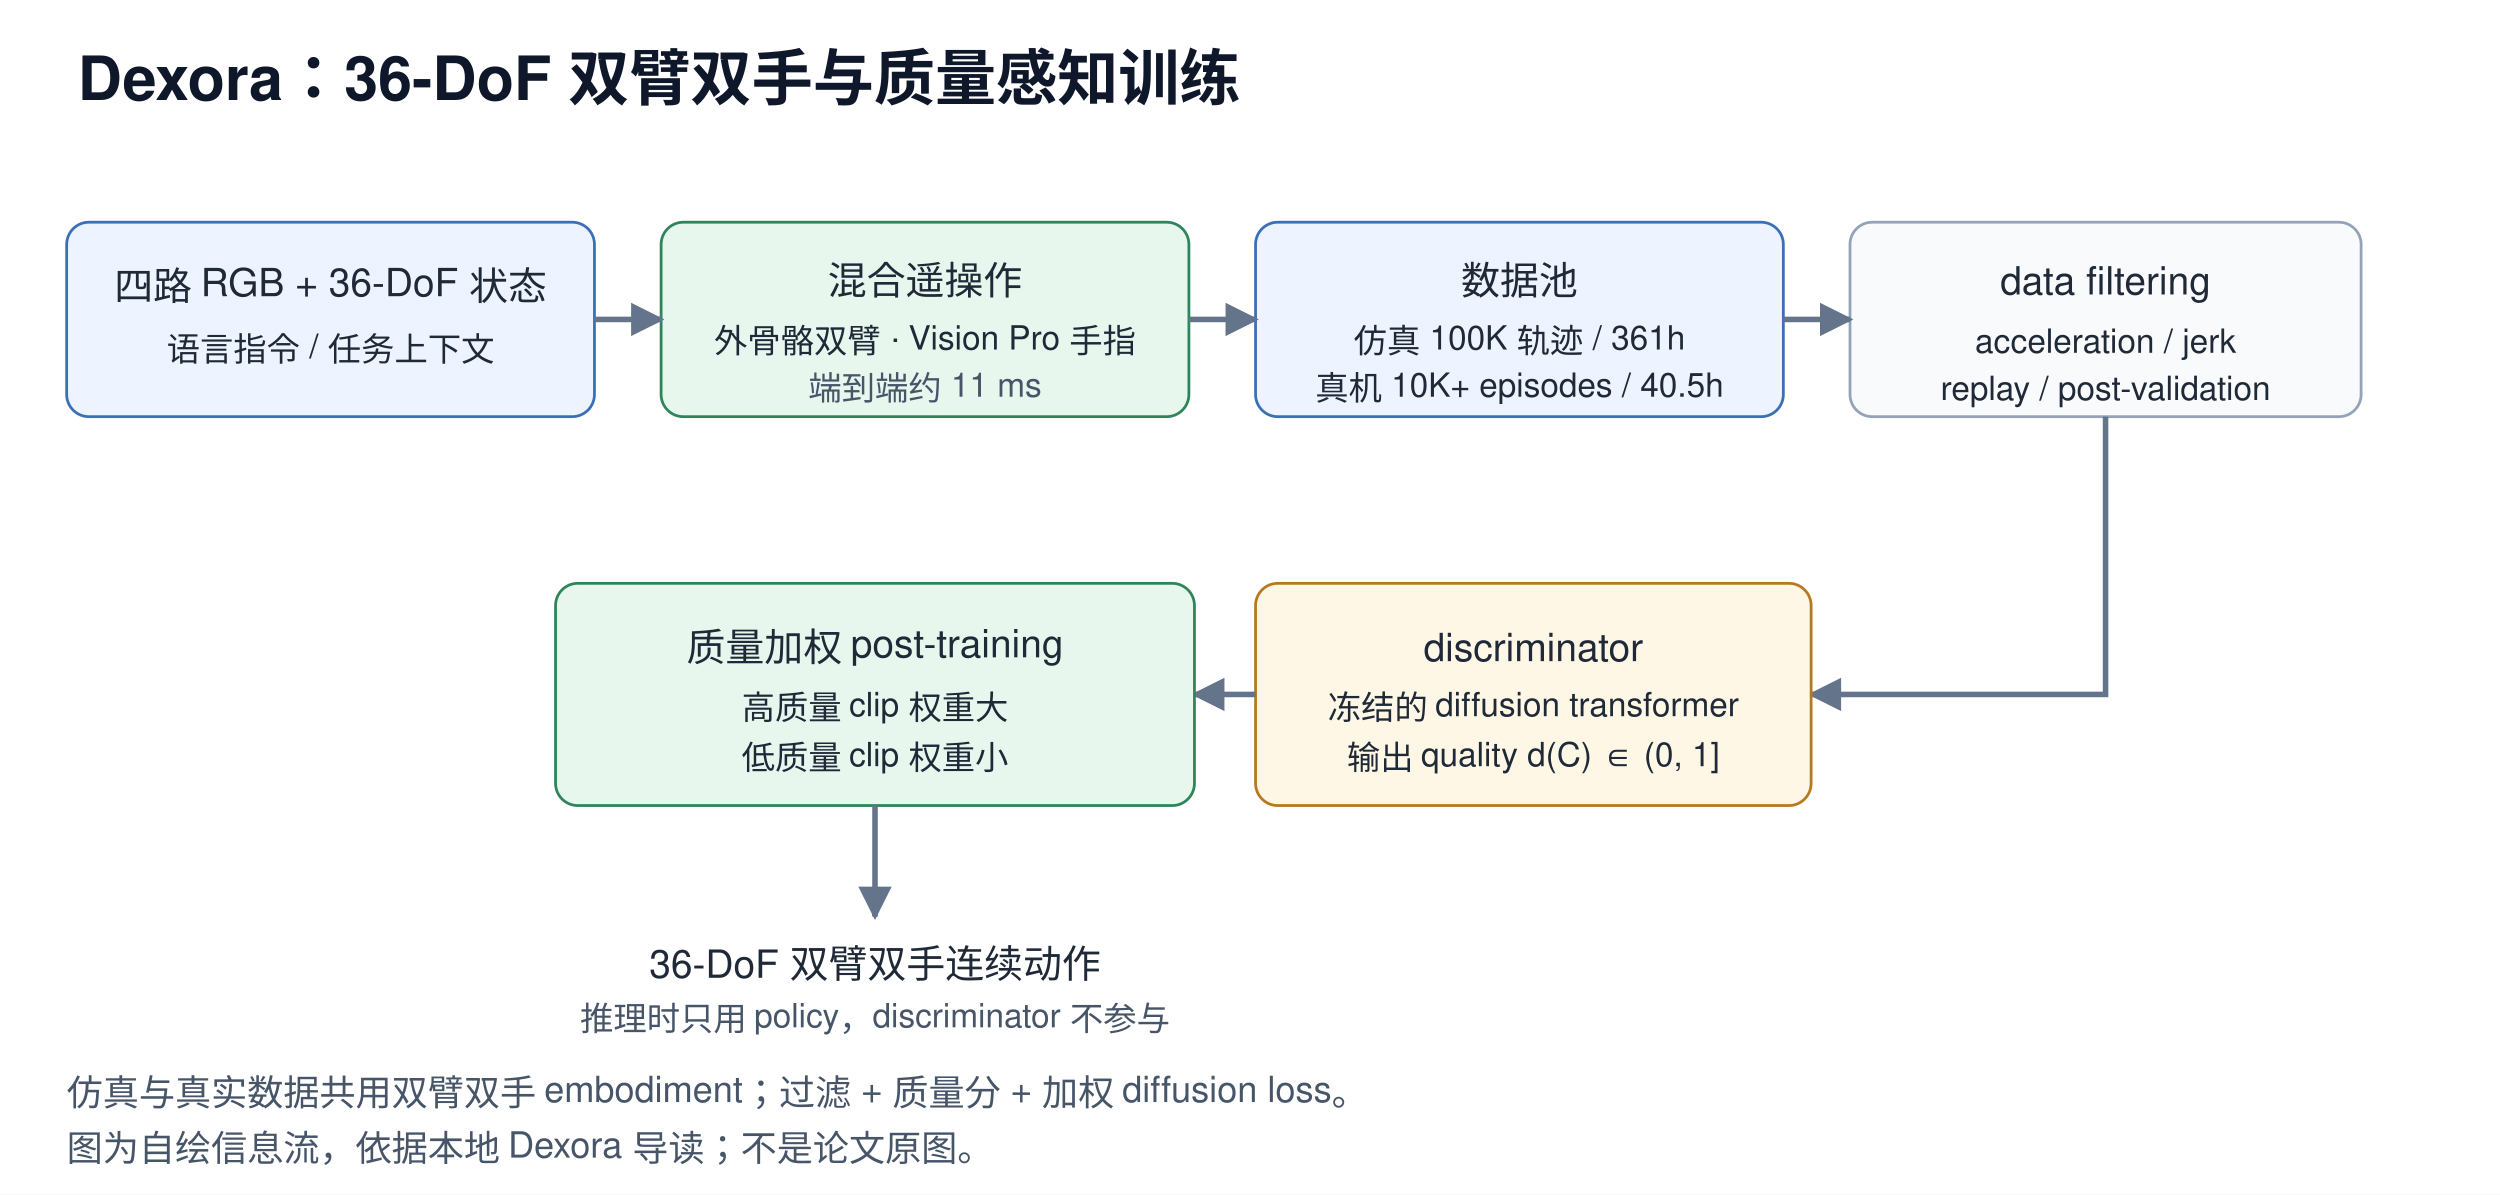
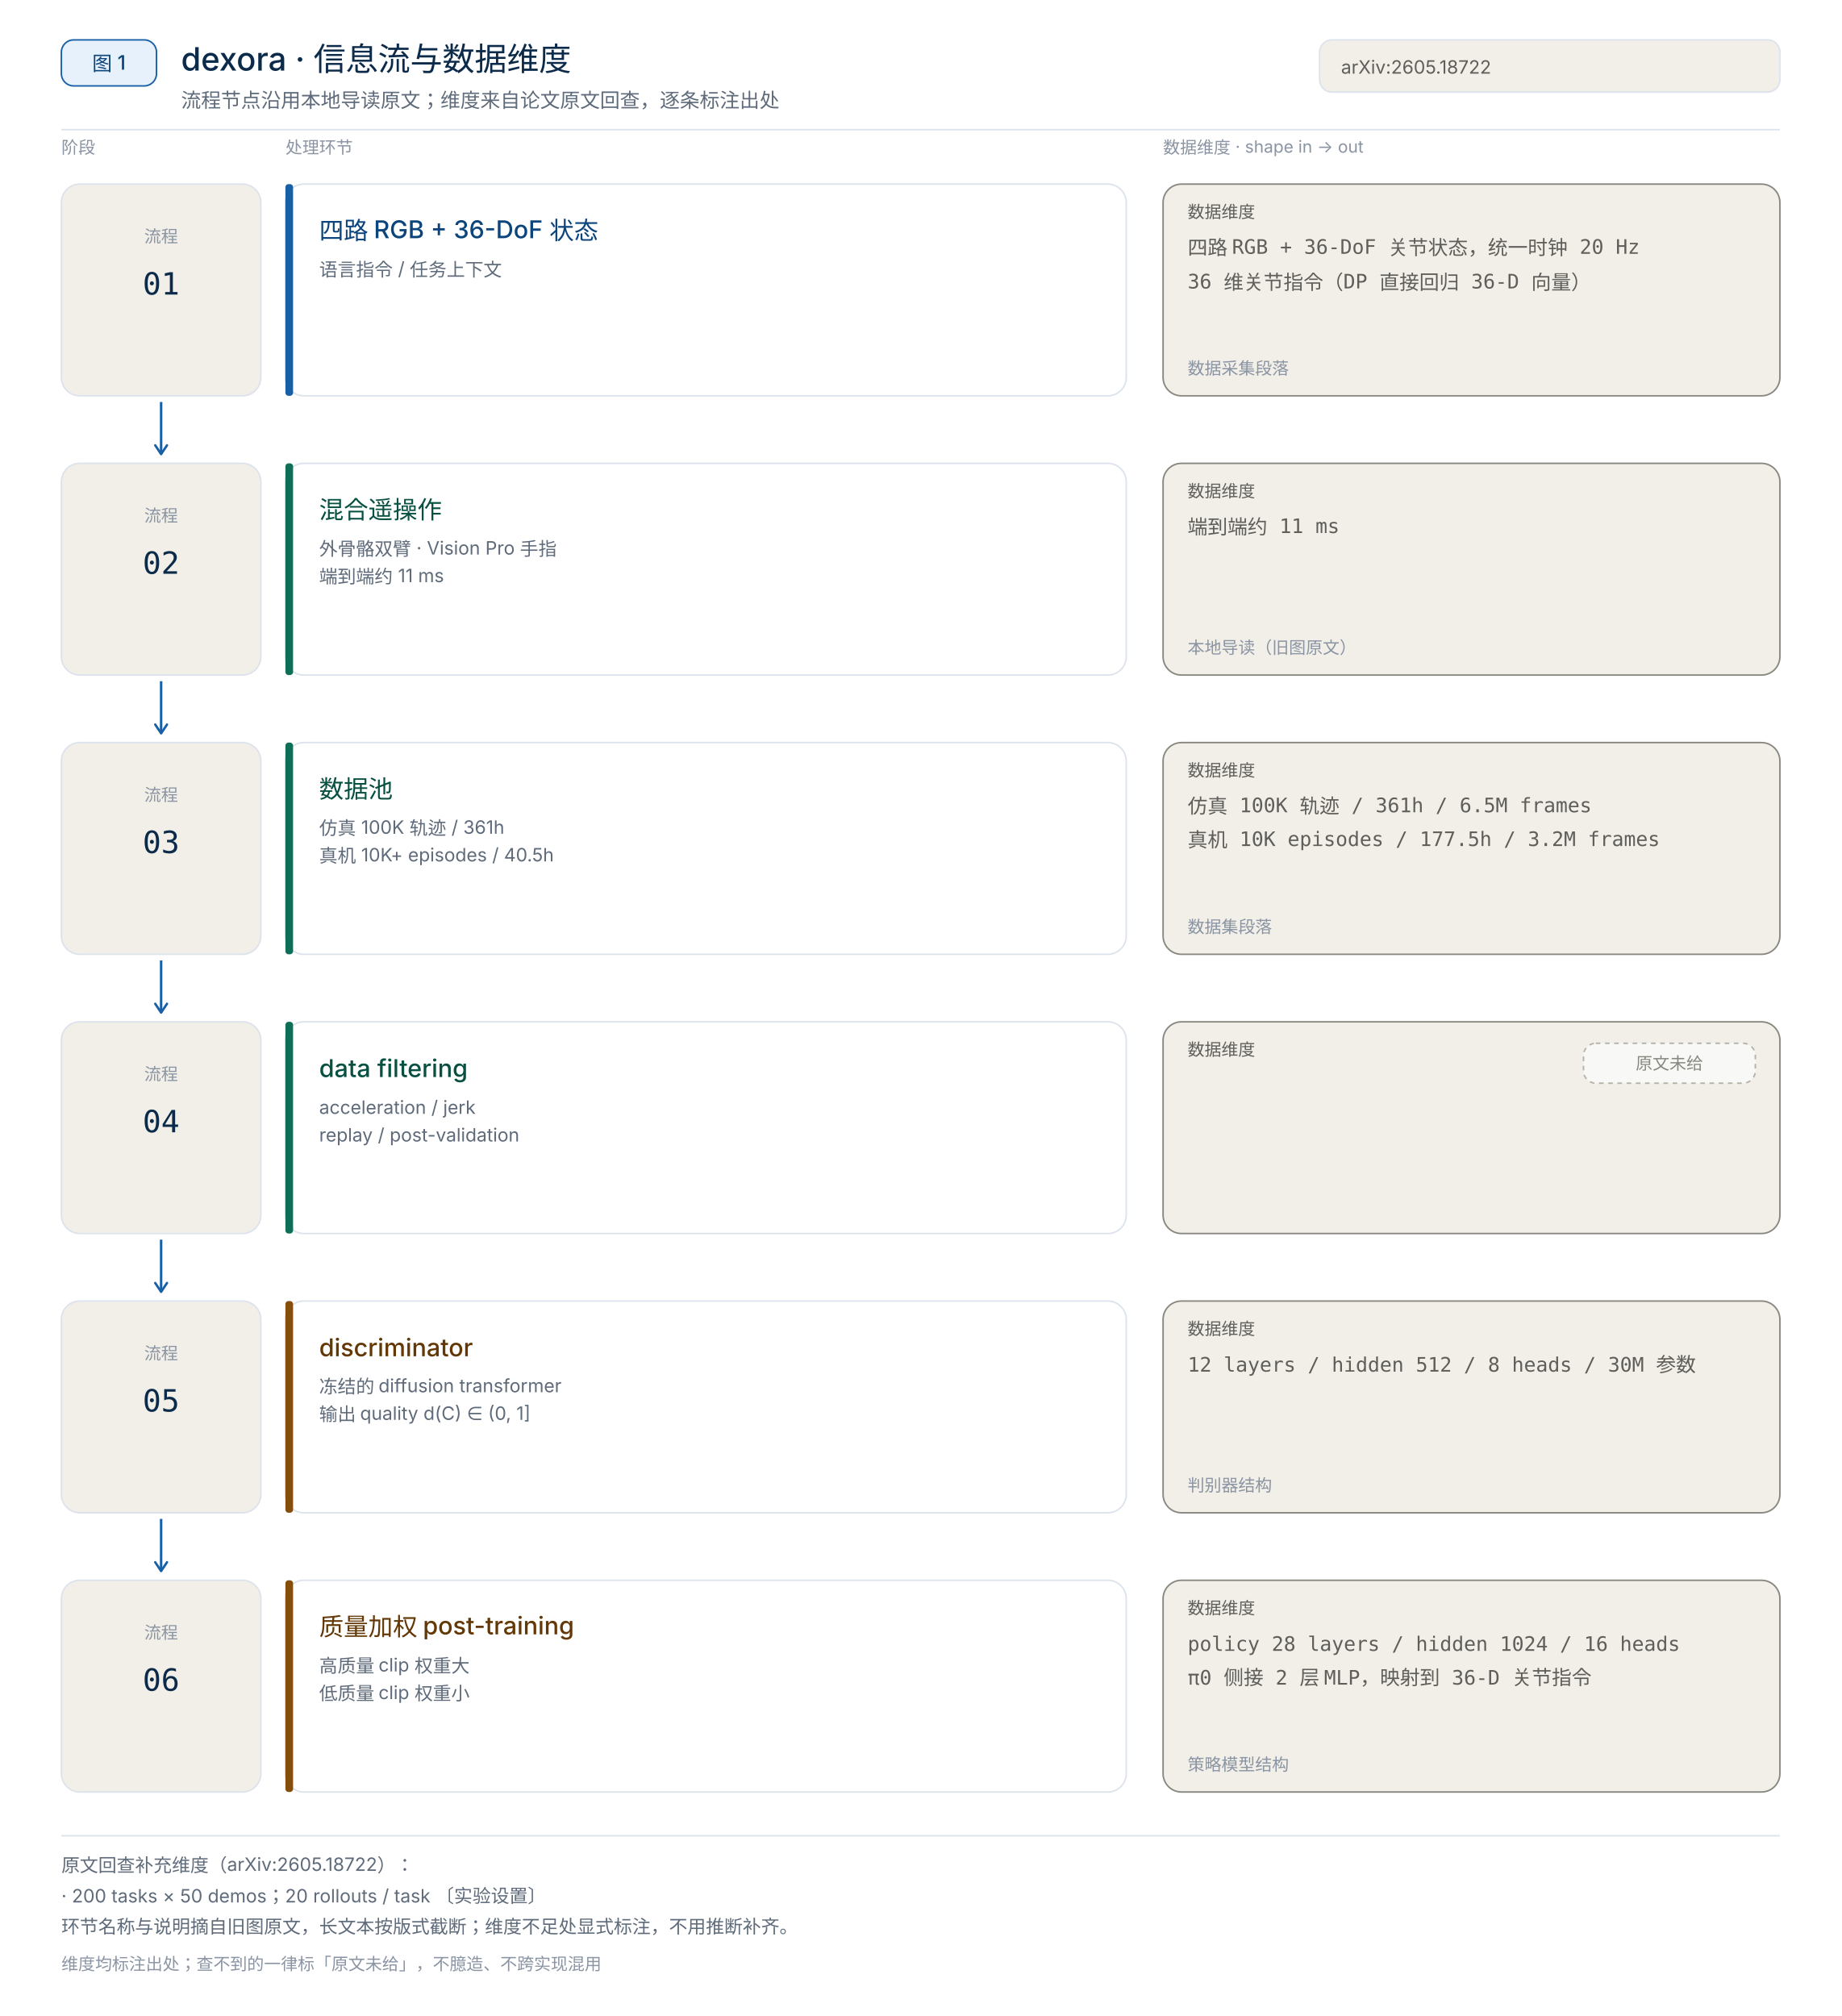
- <svg xmlns="http://www.w3.org/2000/svg" width="900" height="430" viewBox="0 0 900 430">
+ <svg xmlns="http://www.w3.org/2000/svg" width="1200" height="1314" viewBox="0 0 1200 1314" role="img">
  <defs>
-     <marker id="arrow" viewBox="0 0 10 10" refX="9" refY="5" markerWidth="6" markerHeight="6" orient="auto-start-reverse">
-       <path d="M 0 0 L 10 5 L 0 10 z" fill="#64748b" />
+     <marker id="arrow" viewBox="0 0 10 10" refX="8" refY="5" markerWidth="6" markerHeight="6" orient="auto-start-reverse">
+       <path d="M2 1L8 5L2 9" fill="none" stroke="#185FA5" stroke-width="1.6" stroke-linecap="round" stroke-linejoin="round" />
    </marker>
  </defs>
-   <rect width="900" height="430" fill="#ffffff" />
-   <text x="28" y="36" font-family="Helvetica, Arial, sans-serif" font-size="22" font-weight="bold" fill="#0f172a">Dexora：36-DoF 双臂双手与质量感知训练</text>
-   <rect x="24" y="80" width="190" height="70" rx="8" fill="#eef4ff" stroke="#3b6fb6" />
-   <text x="119" y="108" font-family="Helvetica, Arial, sans-serif" font-size="14" text-anchor="middle" fill="#1f2937">四路 RGB + 36-DoF 状态</text>
-   <text x="119" y="130" font-family="Helvetica, Arial, sans-serif" font-size="12" text-anchor="middle" fill="#1f2937">语言指令 / 任务上下文</text>
-   <rect x="238" y="80" width="190" height="70" rx="8" fill="#e8f7ee" stroke="#2f855a" />
-   <text x="333" y="106" font-family="Helvetica, Arial, sans-serif" font-size="14" text-anchor="middle" fill="#1f2937">混合遥操作</text>
-   <text x="333" y="127" font-family="Helvetica, Arial, sans-serif" font-size="12" text-anchor="middle" fill="#1f2937">外骨骼双臂 · Vision Pro 手指</text>
-   <text x="333" y="144" font-family="Helvetica, Arial, sans-serif" font-size="12" text-anchor="middle" fill="#475569">端到端约 11 ms</text>
-   <rect x="452" y="80" width="190" height="70" rx="8" fill="#eef4ff" stroke="#3b6fb6" />
-   <text x="547" y="106" font-family="Helvetica, Arial, sans-serif" font-size="14" text-anchor="middle" fill="#1f2937">数据池</text>
-   <text x="547" y="127" font-family="Helvetica, Arial, sans-serif" font-size="12" text-anchor="middle" fill="#1f2937">仿真 100K 轨迹 / 361h</text>
-   <text x="547" y="144" font-family="Helvetica, Arial, sans-serif" font-size="12" text-anchor="middle" fill="#1f2937">真机 10K+ episodes / 40.5h</text>
-   <rect x="666" y="80" width="184" height="70" rx="8" fill="#f8fafc" stroke="#94a3b8" />
-   <text x="758" y="106" font-family="Helvetica, Arial, sans-serif" font-size="14" text-anchor="middle" fill="#1f2937">data filtering</text>
-   <text x="758" y="127" font-family="Helvetica, Arial, sans-serif" font-size="12" text-anchor="middle" fill="#1f2937">acceleration / jerk</text>
-   <text x="758" y="144" font-family="Helvetica, Arial, sans-serif" font-size="12" text-anchor="middle" fill="#1f2937">replay / post-validation</text>
-   <line x1="214" y1="115" x2="238" y2="115" stroke="#64748b" stroke-width="2" marker-end="url(#arrow)" />
-   <line x1="428" y1="115" x2="452" y2="115" stroke="#64748b" stroke-width="2" marker-end="url(#arrow)" />
-   <line x1="642" y1="115" x2="666" y2="115" stroke="#64748b" stroke-width="2" marker-end="url(#arrow)" />
-   <path d="M 758 150 L 758 250 L 652 250" fill="none" stroke="#64748b" stroke-width="2" marker-end="url(#arrow)" />
-   <rect x="452" y="210" width="200" height="80" rx="8" fill="#fff7e6" stroke="#b7791f" />
-   <text x="552" y="238" font-family="Helvetica, Arial, sans-serif" font-size="14" text-anchor="middle" fill="#1f2937">discriminator</text>
-   <text x="552" y="259" font-family="Helvetica, Arial, sans-serif" font-size="12" text-anchor="middle" fill="#1f2937">冻结的 diffusion transformer</text>
-   <text x="552" y="277" font-family="Helvetica, Arial, sans-serif" font-size="12" text-anchor="middle" fill="#1f2937">输出 quality d(C) ∈ (0, 1]</text>
-   <line x1="452" y1="250" x2="430" y2="250" stroke="#64748b" stroke-width="2" marker-end="url(#arrow)" />
-   <rect x="200" y="210" width="230" height="80" rx="8" fill="#e8f7ee" stroke="#2f855a" />
-   <text x="315" y="238" font-family="Helvetica, Arial, sans-serif" font-size="14" text-anchor="middle" fill="#1f2937">质量加权 post-training</text>
-   <text x="315" y="259" font-family="Helvetica, Arial, sans-serif" font-size="12" text-anchor="middle" fill="#1f2937">高质量 clip 权重大</text>
-   <text x="315" y="277" font-family="Helvetica, Arial, sans-serif" font-size="12" text-anchor="middle" fill="#1f2937">低质量 clip 权重小</text>
-   <line x1="315" y1="290" x2="315" y2="330" stroke="#64748b" stroke-width="2" marker-end="url(#arrow)" />
-   <text x="315" y="352" font-family="Helvetica, Arial, sans-serif" font-size="14" text-anchor="middle" fill="#1f2937">36-DoF 双臂双手连续动作</text>
-   <text x="315" y="371" font-family="Helvetica, Arial, sans-serif" font-size="12" text-anchor="middle" fill="#475569">推理时只用 policy，discriminator 不参与</text>
-   <text x="24" y="398" font-family="Helvetica, Arial, sans-serif" font-size="13" fill="#475569">仿真与真实数据共用双臂双手 embodiment；过滤 + 质量分 + 加权 diffusion loss。</text>
-   <text x="24" y="418" font-family="Helvetica, Arial, sans-serif" font-size="13" fill="#475569">图为自绘信息流，依据本地 Dexora 导读；不是论文原图。</text>
+   <rect x="0" y="0" width="1200" height="1314" rx="0" fill="#FFFFFF" stroke="#FFFFFF" stroke-width="1" />
+   <text x="118" y="46" font-family="-apple-system,BlinkMacSystemFont,'PingFang SC','Microsoft YaHei',sans-serif" font-size="21" font-weight="500" fill="#0C2B4A" text-anchor="start">dexora · 信息流与数据维度</text>
+   <text x="118" y="70" font-family="-apple-system,BlinkMacSystemFont,'PingFang SC','Microsoft YaHei',sans-serif" font-size="13" font-weight="400" fill="#5F6B7A" text-anchor="start">流程节点沿用本地导读原文；维度来自论文原文回查，逐条标注出处</text>
+   <rect x="40" y="84" width="1120" height="1" rx="0" fill="#DDE3EC" stroke="#DDE3EC" stroke-width="0" />
+   <rect x="860" y="26" width="300" height="34" rx="8" fill="#F1EFE8" stroke="#DDE3EC" stroke-width="1" />
+   <text x="874" y="48" font-family="-apple-system,BlinkMacSystemFont,'PingFang SC','Microsoft YaHei',sans-serif" font-size="12" font-weight="400" fill="#5F5E5A" text-anchor="start">arXiv:2605.18722</text>
+   <rect x="40" y="26" width="62" height="30" rx="8" fill="#E6F1FB" stroke="#185FA5" stroke-width="1" />
+   <text x="71" y="46" font-family="-apple-system,BlinkMacSystemFont,'PingFang SC','Microsoft YaHei',sans-serif" font-size="13" font-weight="500" fill="#0C447C" text-anchor="middle">图 1</text>
+   <text x="40" y="100" font-family="-apple-system,BlinkMacSystemFont,'PingFang SC','Microsoft YaHei',sans-serif" font-size="11" font-weight="400" fill="#8A94A3" text-anchor="start">阶段</text>
+   <text x="186" y="100" font-family="-apple-system,BlinkMacSystemFont,'PingFang SC','Microsoft YaHei',sans-serif" font-size="11" font-weight="400" fill="#8A94A3" text-anchor="start">处理环节</text>
+   <text x="758" y="100" font-family="-apple-system,BlinkMacSystemFont,'PingFang SC','Microsoft YaHei',sans-serif" font-size="11" font-weight="400" fill="#8A94A3" text-anchor="start">数据维度 · shape in → out</text>
+   <rect x="40" y="120" width="130" height="138" rx="12" fill="#F1EFE8" stroke="#DDE3EC" stroke-width="1" />
+   <text x="105" y="158" font-family="-apple-system,BlinkMacSystemFont,'PingFang SC','Microsoft YaHei',sans-serif" font-size="11" font-weight="400" fill="#8A94A3" text-anchor="middle">流程</text>
+   <text x="105" y="192" font-family="ui-monospace,SFMono-Regular,Menlo,Consolas,monospace" font-size="20" font-weight="500" fill="#0C2B4A" text-anchor="middle">01</text>
+   <rect x="186" y="120" width="548" height="138" rx="12" fill="#FFFFFF" stroke="#DDE3EC" stroke-width="1" />
+   <rect x="186" y="120" width="5" height="138" rx="2" fill="#185FA5" stroke="#185FA5" stroke-width="0" />
+   <text x="208" y="156" font-family="-apple-system,BlinkMacSystemFont,'PingFang SC','Microsoft YaHei',sans-serif" font-size="16" font-weight="500" fill="#0C447C" text-anchor="start">四路 RGB + 36-DoF 状态</text>
+   <text x="208" y="180" font-family="-apple-system,BlinkMacSystemFont,'PingFang SC','Microsoft YaHei',sans-serif" font-size="12" font-weight="400" fill="#5F6B7A" text-anchor="start">语言指令 / 任务上下文</text>
+   <rect x="758" y="120" width="402" height="138" rx="12" fill="#F1EFE8" stroke="#888780" stroke-width="1" />
+   <text x="774" y="142" font-family="-apple-system,BlinkMacSystemFont,'PingFang SC','Microsoft YaHei',sans-serif" font-size="11" font-weight="500" fill="#5F5E5A" text-anchor="start">数据维度</text>
+   <text x="774" y="166" font-family="ui-monospace,SFMono-Regular,Menlo,Consolas,monospace" font-size="13" font-weight="400" fill="#5F5E5A" text-anchor="start">四路 RGB + 36-DoF 关节状态，统一时钟 20 Hz</text>
+   <text x="774" y="188" font-family="ui-monospace,SFMono-Regular,Menlo,Consolas,monospace" font-size="13" font-weight="400" fill="#5F5E5A" text-anchor="start">36 维关节指令（DP 直接回归 36-D 向量）</text>
+   <text x="774" y="244" font-family="-apple-system,BlinkMacSystemFont,'PingFang SC','Microsoft YaHei',sans-serif" font-size="11" font-weight="400" fill="#8A94A3" text-anchor="start">数据采集段落</text>
+   <path d="M105 262 L105 296" fill="none" stroke="#185FA5" stroke-width="1.6" marker-end="url(#arrow)" />
+   <rect x="40" y="302" width="130" height="138" rx="12" fill="#F1EFE8" stroke="#DDE3EC" stroke-width="1" />
+   <text x="105" y="340" font-family="-apple-system,BlinkMacSystemFont,'PingFang SC','Microsoft YaHei',sans-serif" font-size="11" font-weight="400" fill="#8A94A3" text-anchor="middle">流程</text>
+   <text x="105" y="374" font-family="ui-monospace,SFMono-Regular,Menlo,Consolas,monospace" font-size="20" font-weight="500" fill="#0C2B4A" text-anchor="middle">02</text>
+   <rect x="186" y="302" width="548" height="138" rx="12" fill="#FFFFFF" stroke="#DDE3EC" stroke-width="1" />
+   <rect x="186" y="302" width="5" height="138" rx="2" fill="#0F6E56" stroke="#0F6E56" stroke-width="0" />
+   <text x="208" y="338" font-family="-apple-system,BlinkMacSystemFont,'PingFang SC','Microsoft YaHei',sans-serif" font-size="16" font-weight="500" fill="#085041" text-anchor="start">混合遥操作</text>
+   <text x="208" y="362" font-family="-apple-system,BlinkMacSystemFont,'PingFang SC','Microsoft YaHei',sans-serif" font-size="12" font-weight="400" fill="#5F6B7A" text-anchor="start">外骨骼双臂 · Vision Pro 手指</text>
+   <text x="208" y="380" font-family="-apple-system,BlinkMacSystemFont,'PingFang SC','Microsoft YaHei',sans-serif" font-size="12" font-weight="400" fill="#5F6B7A" text-anchor="start">端到端约 11 ms</text>
+   <rect x="758" y="302" width="402" height="138" rx="12" fill="#F1EFE8" stroke="#888780" stroke-width="1" />
+   <text x="774" y="324" font-family="-apple-system,BlinkMacSystemFont,'PingFang SC','Microsoft YaHei',sans-serif" font-size="11" font-weight="500" fill="#5F5E5A" text-anchor="start">数据维度</text>
+   <text x="774" y="348" font-family="ui-monospace,SFMono-Regular,Menlo,Consolas,monospace" font-size="13" font-weight="400" fill="#5F5E5A" text-anchor="start">端到端约 11 ms</text>
+   <text x="774" y="426" font-family="-apple-system,BlinkMacSystemFont,'PingFang SC','Microsoft YaHei',sans-serif" font-size="11" font-weight="400" fill="#8A94A3" text-anchor="start">本地导读（旧图原文）</text>
+   <path d="M105 444 L105 478" fill="none" stroke="#185FA5" stroke-width="1.6" marker-end="url(#arrow)" />
+   <rect x="40" y="484" width="130" height="138" rx="12" fill="#F1EFE8" stroke="#DDE3EC" stroke-width="1" />
+   <text x="105" y="522" font-family="-apple-system,BlinkMacSystemFont,'PingFang SC','Microsoft YaHei',sans-serif" font-size="11" font-weight="400" fill="#8A94A3" text-anchor="middle">流程</text>
+   <text x="105" y="556" font-family="ui-monospace,SFMono-Regular,Menlo,Consolas,monospace" font-size="20" font-weight="500" fill="#0C2B4A" text-anchor="middle">03</text>
+   <rect x="186" y="484" width="548" height="138" rx="12" fill="#FFFFFF" stroke="#DDE3EC" stroke-width="1" />
+   <rect x="186" y="484" width="5" height="138" rx="2" fill="#0F6E56" stroke="#0F6E56" stroke-width="0" />
+   <text x="208" y="520" font-family="-apple-system,BlinkMacSystemFont,'PingFang SC','Microsoft YaHei',sans-serif" font-size="16" font-weight="500" fill="#085041" text-anchor="start">数据池</text>
+   <text x="208" y="544" font-family="-apple-system,BlinkMacSystemFont,'PingFang SC','Microsoft YaHei',sans-serif" font-size="12" font-weight="400" fill="#5F6B7A" text-anchor="start">仿真 100K 轨迹 / 361h</text>
+   <text x="208" y="562" font-family="-apple-system,BlinkMacSystemFont,'PingFang SC','Microsoft YaHei',sans-serif" font-size="12" font-weight="400" fill="#5F6B7A" text-anchor="start">真机 10K+ episodes / 40.5h</text>
+   <rect x="758" y="484" width="402" height="138" rx="12" fill="#F1EFE8" stroke="#888780" stroke-width="1" />
+   <text x="774" y="506" font-family="-apple-system,BlinkMacSystemFont,'PingFang SC','Microsoft YaHei',sans-serif" font-size="11" font-weight="500" fill="#5F5E5A" text-anchor="start">数据维度</text>
+   <text x="774" y="530" font-family="ui-monospace,SFMono-Regular,Menlo,Consolas,monospace" font-size="13" font-weight="400" fill="#5F5E5A" text-anchor="start">仿真 100K 轨迹 / 361h / 6.5M frames</text>
+   <text x="774" y="552" font-family="ui-monospace,SFMono-Regular,Menlo,Consolas,monospace" font-size="13" font-weight="400" fill="#5F5E5A" text-anchor="start">真机 10K episodes / 177.5h / 3.2M frames</text>
+   <text x="774" y="608" font-family="-apple-system,BlinkMacSystemFont,'PingFang SC','Microsoft YaHei',sans-serif" font-size="11" font-weight="400" fill="#8A94A3" text-anchor="start">数据集段落</text>
+   <path d="M105 626 L105 660" fill="none" stroke="#185FA5" stroke-width="1.6" marker-end="url(#arrow)" />
+   <rect x="40" y="666" width="130" height="138" rx="12" fill="#F1EFE8" stroke="#DDE3EC" stroke-width="1" />
+   <text x="105" y="704" font-family="-apple-system,BlinkMacSystemFont,'PingFang SC','Microsoft YaHei',sans-serif" font-size="11" font-weight="400" fill="#8A94A3" text-anchor="middle">流程</text>
+   <text x="105" y="738" font-family="ui-monospace,SFMono-Regular,Menlo,Consolas,monospace" font-size="20" font-weight="500" fill="#0C2B4A" text-anchor="middle">04</text>
+   <rect x="186" y="666" width="548" height="138" rx="12" fill="#FFFFFF" stroke="#DDE3EC" stroke-width="1" />
+   <rect x="186" y="666" width="5" height="138" rx="2" fill="#0F6E56" stroke="#0F6E56" stroke-width="0" />
+   <text x="208" y="702" font-family="-apple-system,BlinkMacSystemFont,'PingFang SC','Microsoft YaHei',sans-serif" font-size="16" font-weight="500" fill="#085041" text-anchor="start">data filtering</text>
+   <text x="208" y="726" font-family="-apple-system,BlinkMacSystemFont,'PingFang SC','Microsoft YaHei',sans-serif" font-size="12" font-weight="400" fill="#5F6B7A" text-anchor="start">acceleration / jerk</text>
+   <text x="208" y="744" font-family="-apple-system,BlinkMacSystemFont,'PingFang SC','Microsoft YaHei',sans-serif" font-size="12" font-weight="400" fill="#5F6B7A" text-anchor="start">replay / post-validation</text>
+   <rect x="758" y="666" width="402" height="138" rx="12" fill="#F1EFE8" stroke="#888780" stroke-width="1" />
+   <text x="774" y="688" font-family="-apple-system,BlinkMacSystemFont,'PingFang SC','Microsoft YaHei',sans-serif" font-size="11" font-weight="500" fill="#5F5E5A" text-anchor="start">数据维度</text>
+   <rect x="1032" y="680" width="112" height="26" rx="8" fill="#F8F8F6" stroke="#B4B2A9" stroke-width="1" stroke-dasharray="3 3" />
+   <text x="1088" y="697" font-family="-apple-system,BlinkMacSystemFont,'PingFang SC','Microsoft YaHei',sans-serif" font-size="11" font-weight="400" fill="#888780" text-anchor="middle">原文未给</text>
+   <path d="M105 808 L105 842" fill="none" stroke="#185FA5" stroke-width="1.6" marker-end="url(#arrow)" />
+   <rect x="40" y="848" width="130" height="138" rx="12" fill="#F1EFE8" stroke="#DDE3EC" stroke-width="1" />
+   <text x="105" y="886" font-family="-apple-system,BlinkMacSystemFont,'PingFang SC','Microsoft YaHei',sans-serif" font-size="11" font-weight="400" fill="#8A94A3" text-anchor="middle">流程</text>
+   <text x="105" y="920" font-family="ui-monospace,SFMono-Regular,Menlo,Consolas,monospace" font-size="20" font-weight="500" fill="#0C2B4A" text-anchor="middle">05</text>
+   <rect x="186" y="848" width="548" height="138" rx="12" fill="#FFFFFF" stroke="#DDE3EC" stroke-width="1" />
+   <rect x="186" y="848" width="5" height="138" rx="2" fill="#854F0B" stroke="#854F0B" stroke-width="0" />
+   <text x="208" y="884" font-family="-apple-system,BlinkMacSystemFont,'PingFang SC','Microsoft YaHei',sans-serif" font-size="16" font-weight="500" fill="#633806" text-anchor="start">discriminator</text>
+   <text x="208" y="908" font-family="-apple-system,BlinkMacSystemFont,'PingFang SC','Microsoft YaHei',sans-serif" font-size="12" font-weight="400" fill="#5F6B7A" text-anchor="start">冻结的 diffusion transformer</text>
+   <text x="208" y="926" font-family="-apple-system,BlinkMacSystemFont,'PingFang SC','Microsoft YaHei',sans-serif" font-size="12" font-weight="400" fill="#5F6B7A" text-anchor="start">输出 quality d(C) ∈ (0, 1]</text>
+   <rect x="758" y="848" width="402" height="138" rx="12" fill="#F1EFE8" stroke="#888780" stroke-width="1" />
+   <text x="774" y="870" font-family="-apple-system,BlinkMacSystemFont,'PingFang SC','Microsoft YaHei',sans-serif" font-size="11" font-weight="500" fill="#5F5E5A" text-anchor="start">数据维度</text>
+   <text x="774" y="894" font-family="ui-monospace,SFMono-Regular,Menlo,Consolas,monospace" font-size="13" font-weight="400" fill="#5F5E5A" text-anchor="start">12 layers / hidden 512 / 8 heads / 30M 参数</text>
+   <text x="774" y="972" font-family="-apple-system,BlinkMacSystemFont,'PingFang SC','Microsoft YaHei',sans-serif" font-size="11" font-weight="400" fill="#8A94A3" text-anchor="start">判别器结构</text>
+   <path d="M105 990 L105 1024" fill="none" stroke="#185FA5" stroke-width="1.6" marker-end="url(#arrow)" />
+   <rect x="40" y="1030" width="130" height="138" rx="12" fill="#F1EFE8" stroke="#DDE3EC" stroke-width="1" />
+   <text x="105" y="1068" font-family="-apple-system,BlinkMacSystemFont,'PingFang SC','Microsoft YaHei',sans-serif" font-size="11" font-weight="400" fill="#8A94A3" text-anchor="middle">流程</text>
+   <text x="105" y="1102" font-family="ui-monospace,SFMono-Regular,Menlo,Consolas,monospace" font-size="20" font-weight="500" fill="#0C2B4A" text-anchor="middle">06</text>
+   <rect x="186" y="1030" width="548" height="138" rx="12" fill="#FFFFFF" stroke="#DDE3EC" stroke-width="1" />
+   <rect x="186" y="1030" width="5" height="138" rx="2" fill="#854F0B" stroke="#854F0B" stroke-width="0" />
+   <text x="208" y="1066" font-family="-apple-system,BlinkMacSystemFont,'PingFang SC','Microsoft YaHei',sans-serif" font-size="16" font-weight="500" fill="#633806" text-anchor="start">质量加权 post-training</text>
+   <text x="208" y="1090" font-family="-apple-system,BlinkMacSystemFont,'PingFang SC','Microsoft YaHei',sans-serif" font-size="12" font-weight="400" fill="#5F6B7A" text-anchor="start">高质量 clip 权重大</text>
+   <text x="208" y="1108" font-family="-apple-system,BlinkMacSystemFont,'PingFang SC','Microsoft YaHei',sans-serif" font-size="12" font-weight="400" fill="#5F6B7A" text-anchor="start">低质量 clip 权重小</text>
+   <rect x="758" y="1030" width="402" height="138" rx="12" fill="#F1EFE8" stroke="#888780" stroke-width="1" />
+   <text x="774" y="1052" font-family="-apple-system,BlinkMacSystemFont,'PingFang SC','Microsoft YaHei',sans-serif" font-size="11" font-weight="500" fill="#5F5E5A" text-anchor="start">数据维度</text>
+   <text x="774" y="1076" font-family="ui-monospace,SFMono-Regular,Menlo,Consolas,monospace" font-size="13" font-weight="400" fill="#5F5E5A" text-anchor="start">policy 28 layers / hidden 1024 / 16 heads</text>
+   <text x="774" y="1098" font-family="ui-monospace,SFMono-Regular,Menlo,Consolas,monospace" font-size="13" font-weight="400" fill="#5F5E5A" text-anchor="start">π0 侧接 2 层 MLP，映射到 36-D 关节指令</text>
+   <text x="774" y="1154" font-family="-apple-system,BlinkMacSystemFont,'PingFang SC','Microsoft YaHei',sans-serif" font-size="11" font-weight="400" fill="#8A94A3" text-anchor="start">策略模型结构</text>
+   <rect x="40" y="1196" width="1120" height="1" rx="0" fill="#DDE3EC" stroke="#DDE3EC" stroke-width="0" />
+   <text x="40" y="1220" font-family="-apple-system,BlinkMacSystemFont,'PingFang SC','Microsoft YaHei',sans-serif" font-size="12" font-weight="400" fill="#5F6B7A" text-anchor="start">原文回查补充维度（arXiv:2605.18722）：</text>
+   <text x="40" y="1240" font-family="-apple-system,BlinkMacSystemFont,'PingFang SC','Microsoft YaHei',sans-serif" font-size="12" font-weight="400" fill="#5F6B7A" text-anchor="start">· 200 tasks × 50 demos；20 rollouts / task 〔实验设置〕</text>
+   <text x="40" y="1260" font-family="-apple-system,BlinkMacSystemFont,'PingFang SC','Microsoft YaHei',sans-serif" font-size="12" font-weight="400" fill="#5F6B7A" text-anchor="start">环节名称与说明摘自旧图原文，长文本按版式截断；维度不足处显式标注，不用推断补齐。</text>
+   <text x="40" y="1284" font-family="-apple-system,BlinkMacSystemFont,'PingFang SC','Microsoft YaHei',sans-serif" font-size="11" font-weight="400" fill="#8A94A3" text-anchor="start">维度均标注出处；查不到的一律标「原文未给」，不臆造、不跨实现混用</text>
</svg>
